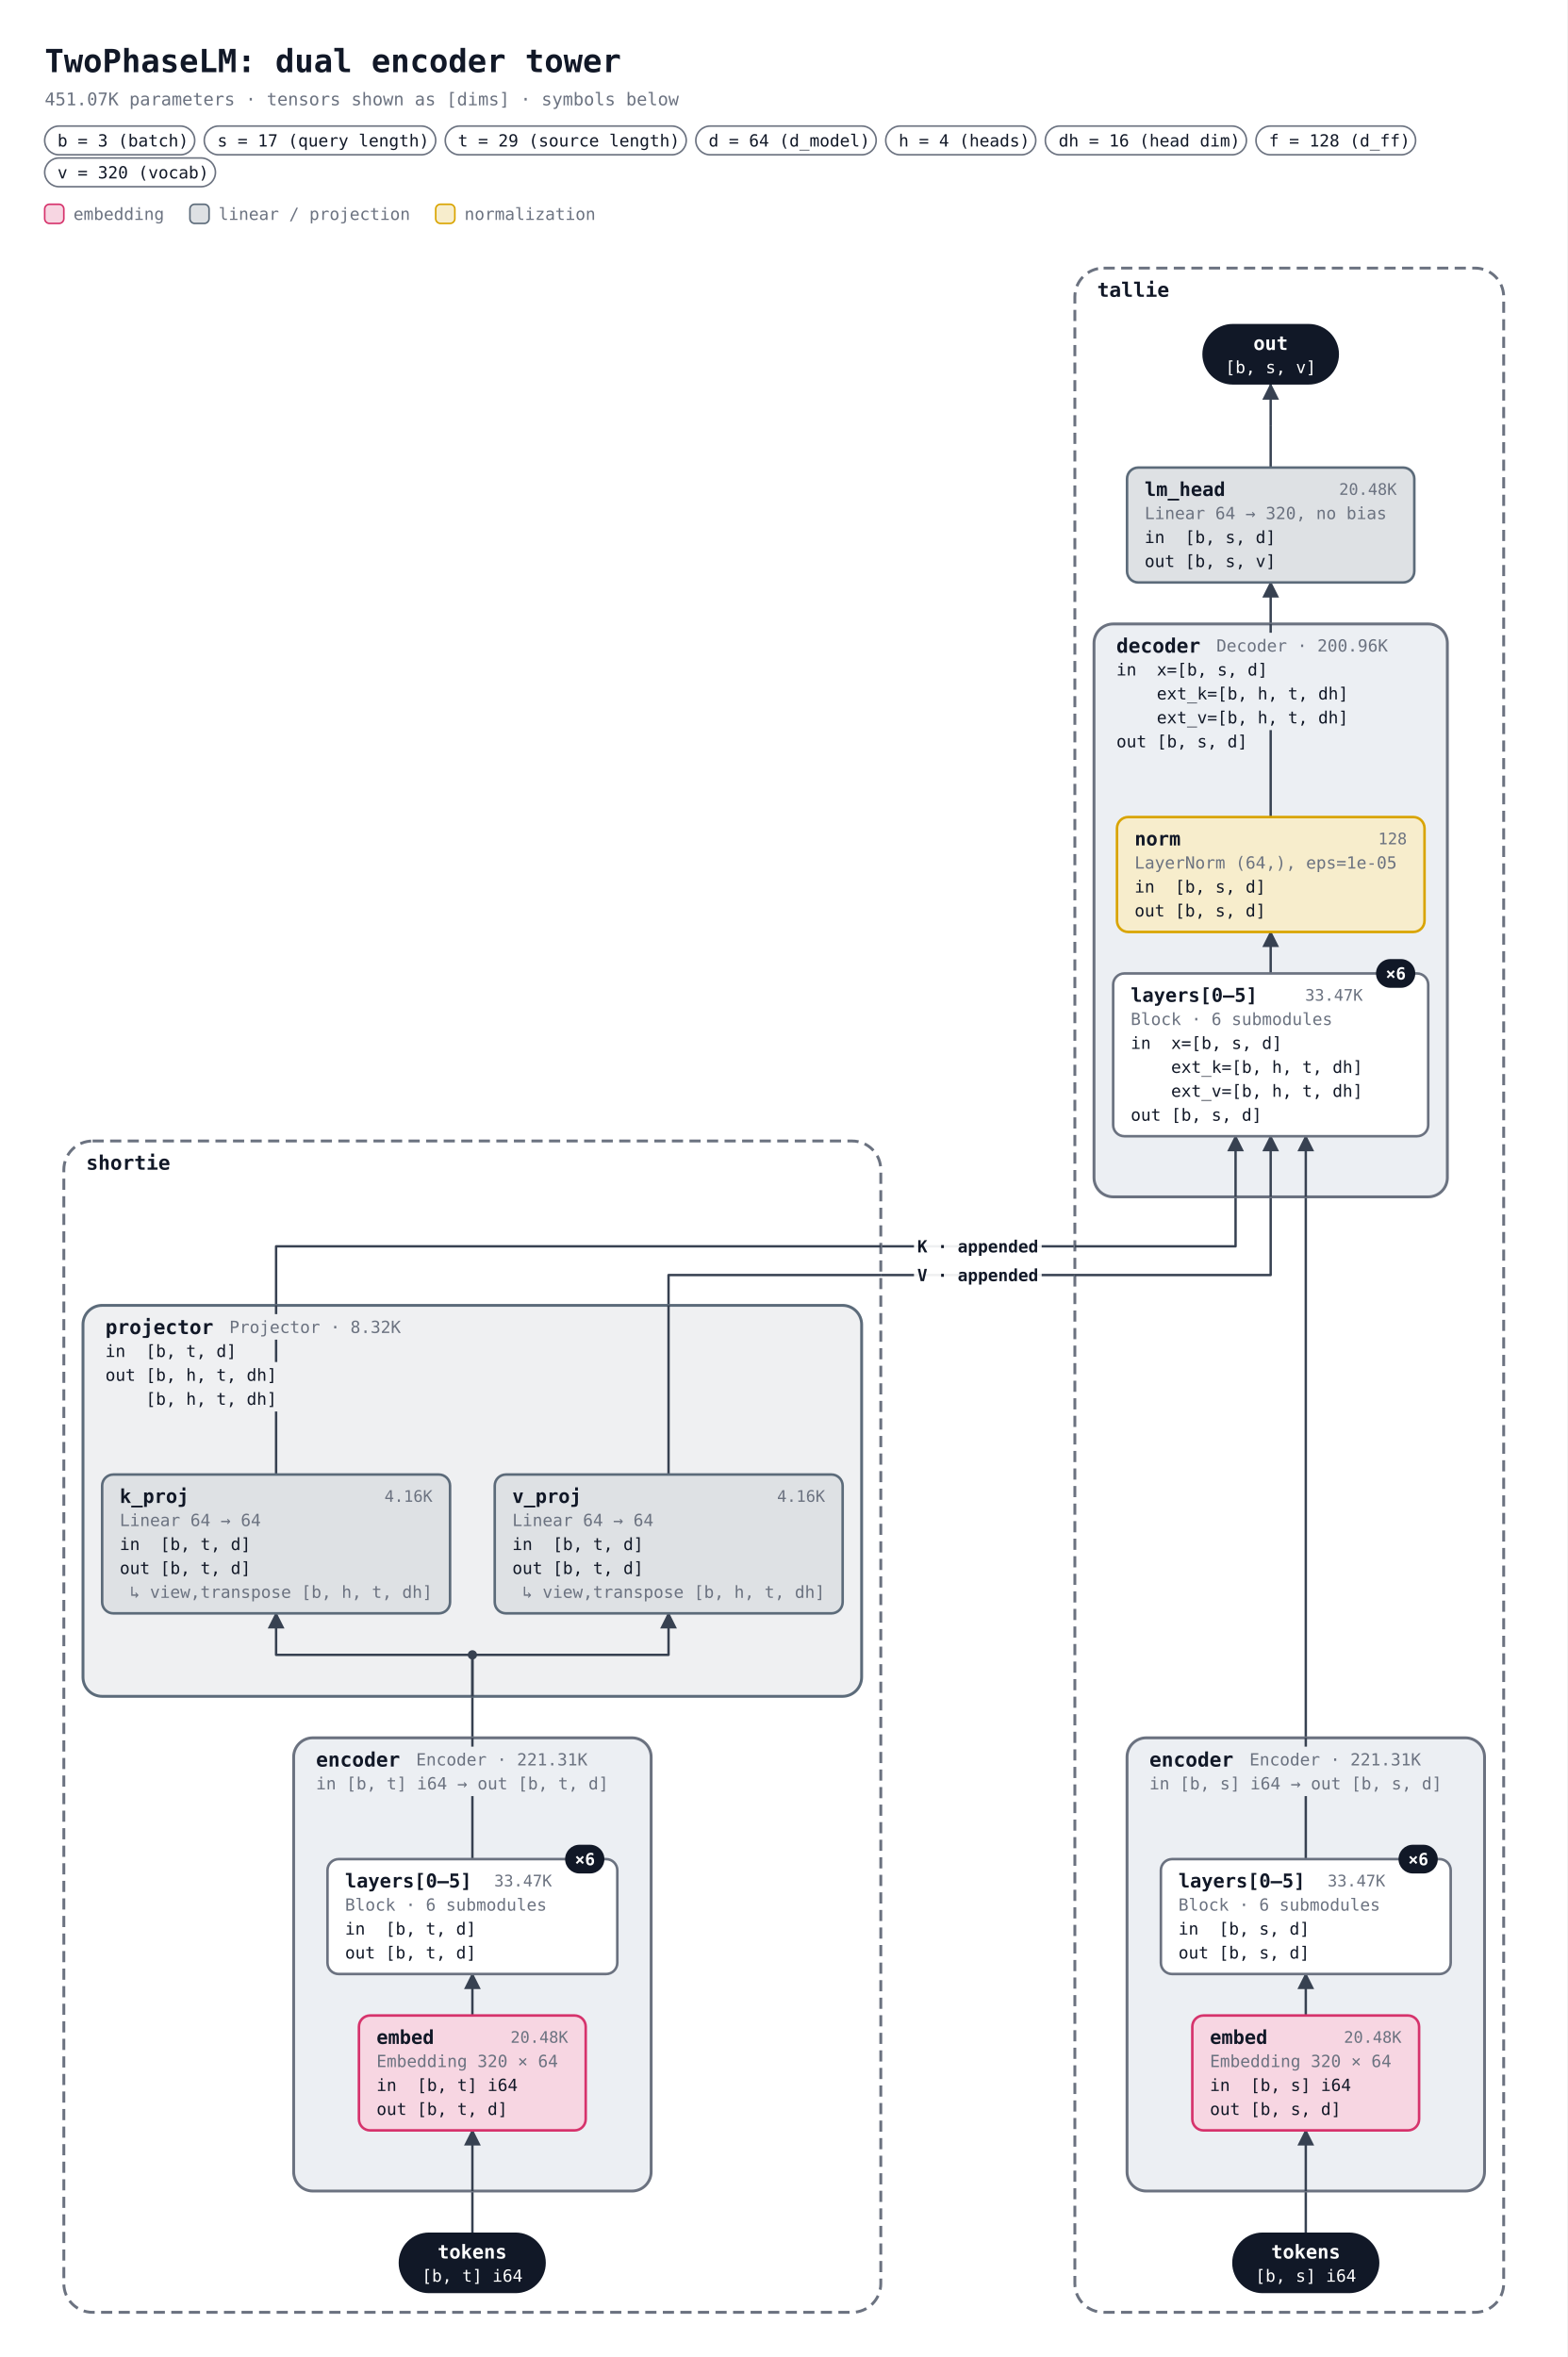
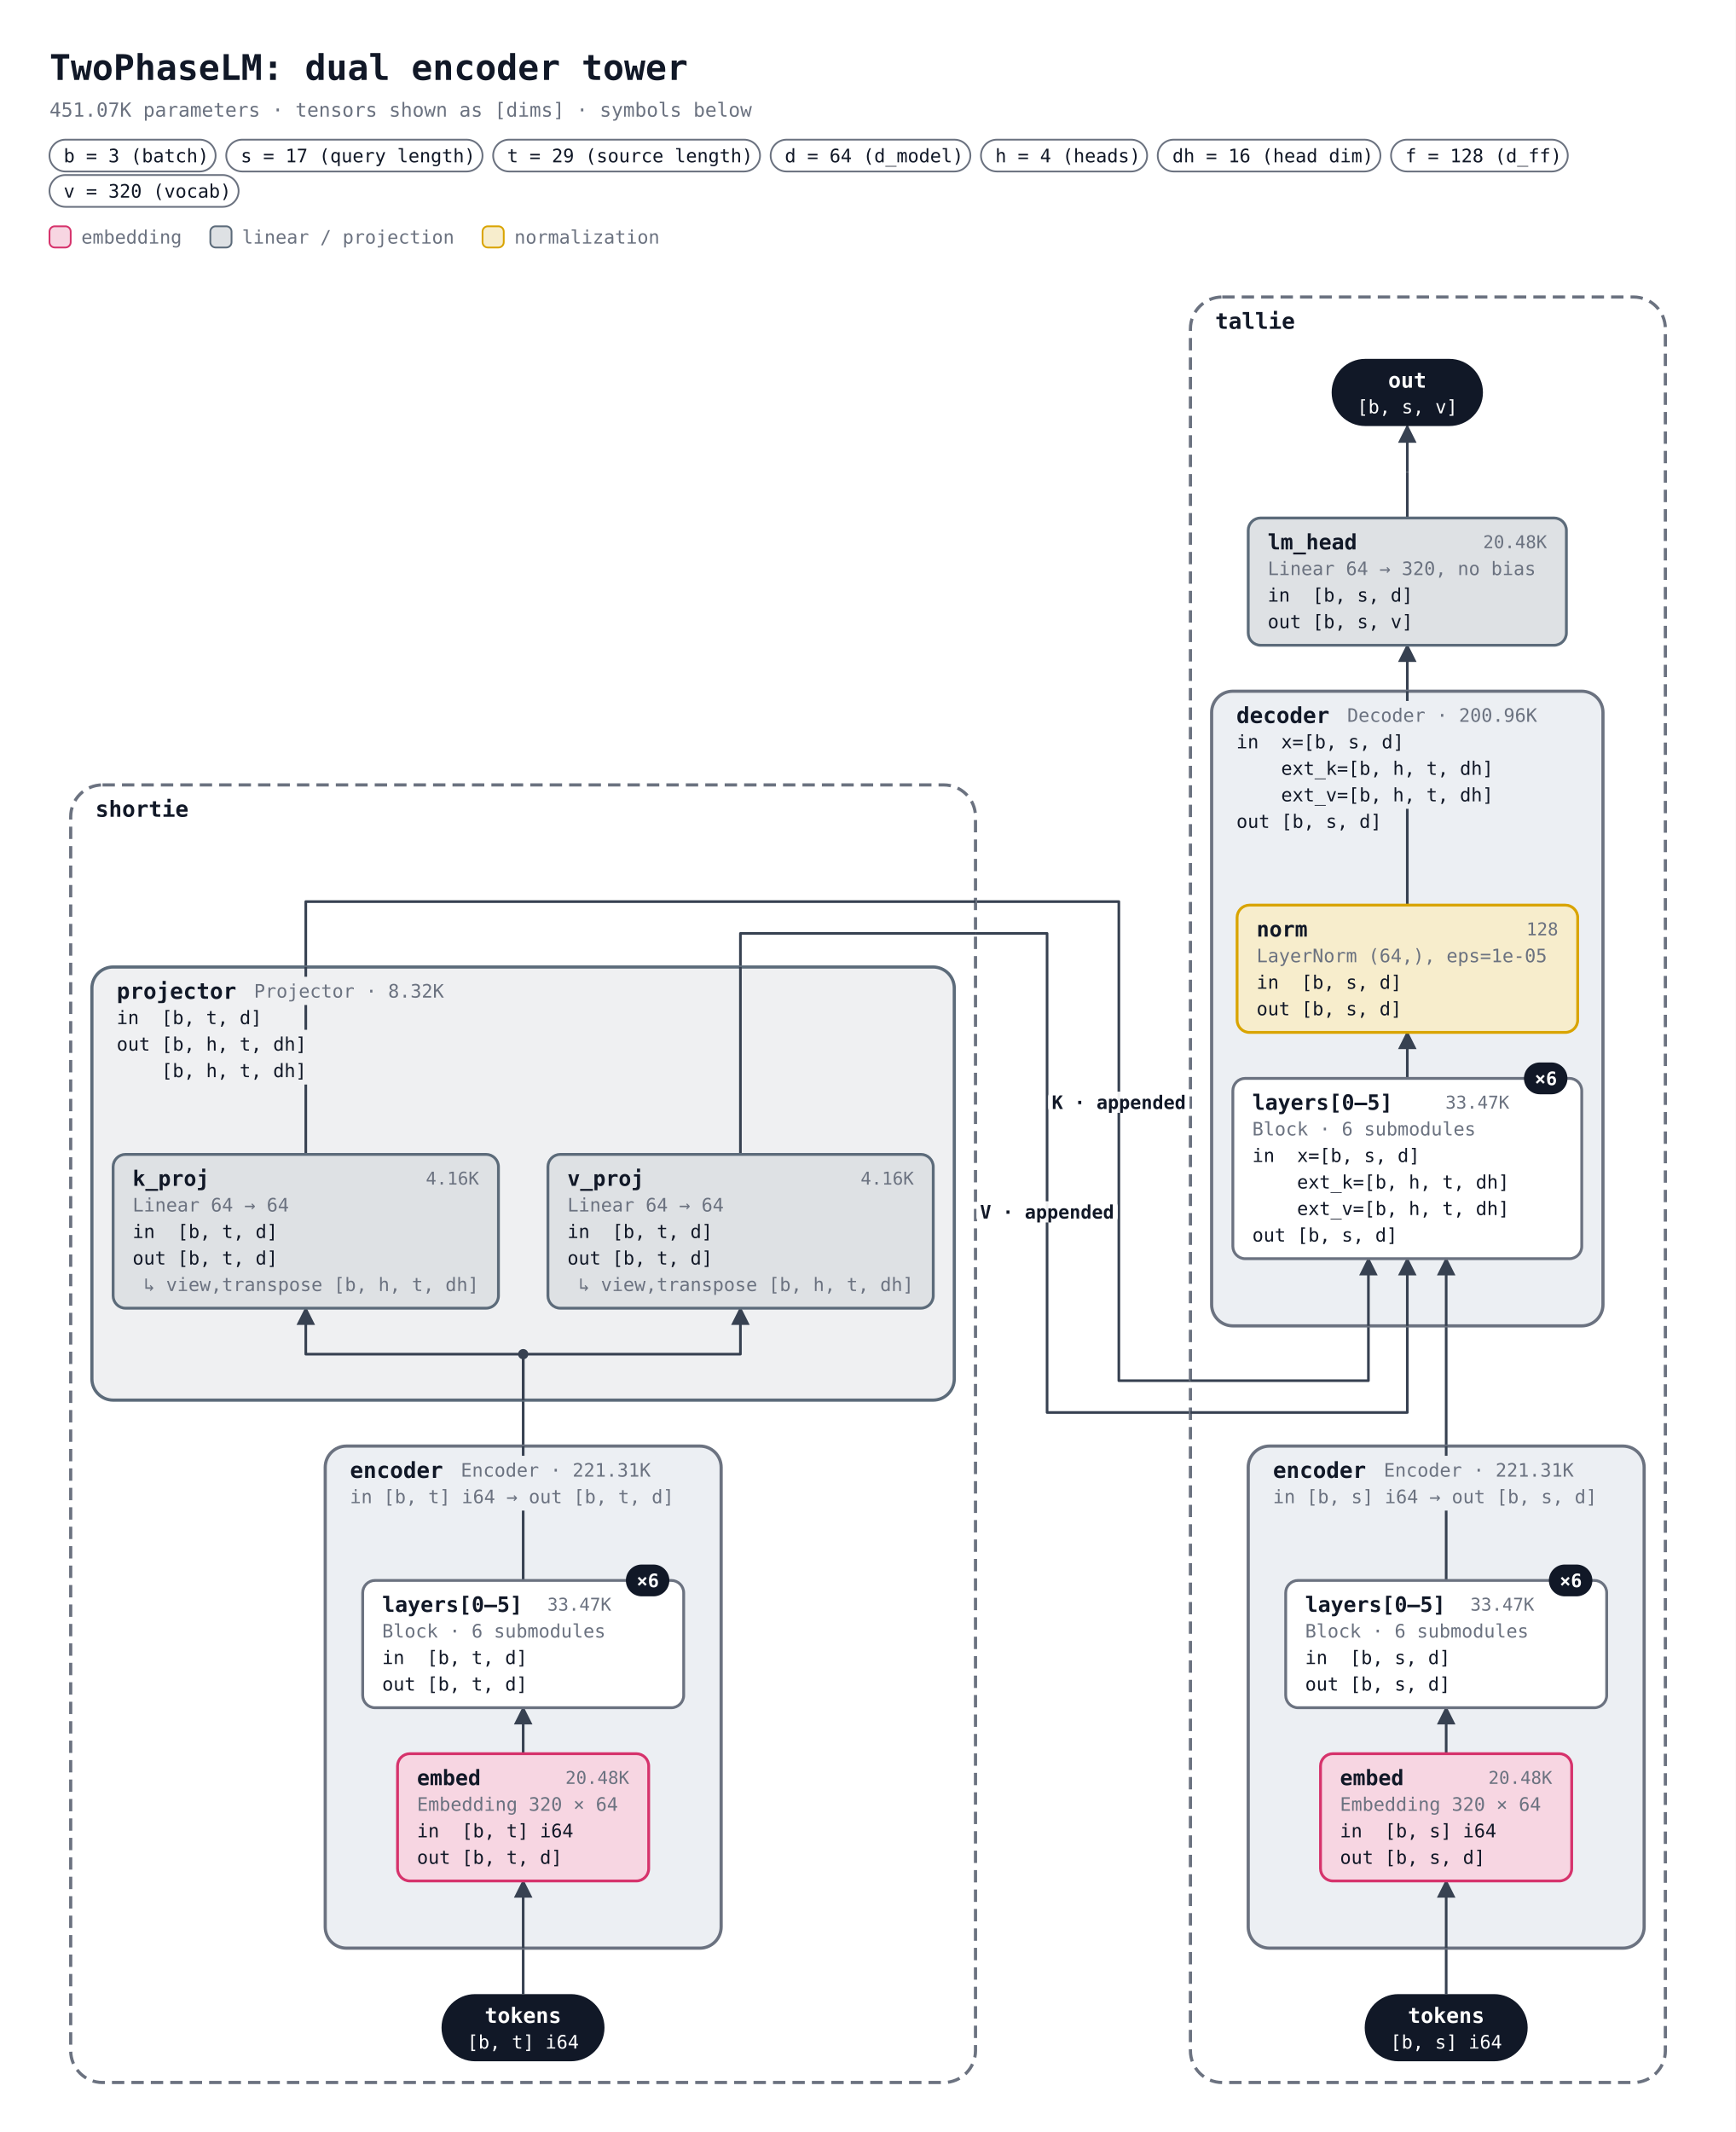
- <svg xmlns="http://www.w3.org/2000/svg" width="982" height="1477" viewBox="0 0 982 1477" font-family="ui-monospace, &quot;SF Mono&quot;, Menlo, Consolas, &quot;DejaVu Sans Mono&quot;, &quot;Liberation Mono&quot;, monospace">
+ <svg xmlns="http://www.w3.org/2000/svg" width="982" height="1206" viewBox="0 0 982 1206" font-family="ui-monospace, &quot;SF Mono&quot;, Menlo, Consolas, &quot;DejaVu Sans Mono&quot;, &quot;Liberation Mono&quot;, monospace">
  <defs>
    <marker id="arr" viewBox="0 0 10 10" refX="9" refY="5" markerWidth="7" markerHeight="7" orient="auto">
      <path d="M0,0 L10,5 L0,10 z" fill="#374151" />
    </marker>
  </defs>
  <rect width="100%" height="100%" fill="#ffffff" />
  <g transform="translate(28,28)">
    <text x="0.0" y="17.2" font-size="20" font-weight="bold" fill="#111827" text-anchor="start">TwoPhaseLM: dual encoder tower</text>
    <text x="0.0" y="38.0" font-size="11" font-weight="normal" fill="#6b7280" text-anchor="start">451.07K parameters · tensors shown as [dims] · symbols below</text>
    <rect x="0" y="51" width="94" height="18" rx="9" fill="none" stroke="#6b7280" />
    <text x="8.0" y="63.8" font-size="10.5" font-weight="normal" fill="#111827" text-anchor="start">b = 3 (batch)</text>
    <rect x="100" y="51" width="145" height="18" rx="9" fill="none" stroke="#6b7280" />
    <text x="108.2" y="63.8" font-size="10.5" font-weight="normal" fill="#111827" text-anchor="start">s = 17 (query length)</text>
    <rect x="251" y="51" width="151" height="18" rx="9" fill="none" stroke="#6b7280" />
    <text x="258.9" y="63.8" font-size="10.5" font-weight="normal" fill="#111827" text-anchor="start">t = 29 (source length)</text>
    <rect x="408" y="51" width="113" height="18" rx="9" fill="none" stroke="#6b7280" />
    <text x="416.0" y="63.8" font-size="10.5" font-weight="normal" fill="#111827" text-anchor="start">d = 64 (d_model)</text>
    <rect x="527" y="51" width="94" height="18" rx="9" fill="none" stroke="#6b7280" />
    <text x="535.1" y="63.8" font-size="10.5" font-weight="normal" fill="#111827" text-anchor="start">h = 4 (heads)</text>
    <rect x="627" y="51" width="126" height="18" rx="9" fill="none" stroke="#6b7280" />
    <text x="635.3" y="63.8" font-size="10.5" font-weight="normal" fill="#111827" text-anchor="start">dh = 16 (head dim)</text>
    <rect x="759" y="51" width="100" height="18" rx="9" fill="none" stroke="#6b7280" />
    <text x="767.1" y="63.8" font-size="10.5" font-weight="normal" fill="#111827" text-anchor="start">f = 128 (d_ff)</text>
    <rect x="0" y="71" width="107" height="18" rx="9" fill="none" stroke="#6b7280" />
    <text x="8.0" y="83.8" font-size="10.5" font-weight="normal" fill="#111827" text-anchor="start">v = 320 (vocab)</text>
    <rect x="0" y="100" width="12" height="12" rx="3" fill="#f7d6e2" stroke="#d6336c" />
    <text x="18.0" y="109.8" font-size="10.5" font-weight="normal" fill="#6b7280" text-anchor="start">embedding</text>
    <rect x="91" y="100" width="12" height="12" rx="3" fill="#dee1e4" stroke="#5c6b7a" />
    <text x="108.9" y="109.8" font-size="10.5" font-weight="normal" fill="#6b7280" text-anchor="start">linear / projection</text>
    <rect x="245" y="100" width="12" height="12" rx="3" fill="#f7edcc" stroke="#d9a400" />
    <text x="263.0" y="109.8" font-size="10.5" font-weight="normal" fill="#6b7280" text-anchor="start">normalization</text>
  </g>
  <g transform="translate(40.0,160)">
    <g transform="translate(0.0,0.0)">
-       <polyline points="511.9,621.0 633.5,621.0" fill="none" stroke="#374151" stroke-width="1.5" stroke-linejoin="round" />
-       <polyline points="511.9,639.0 633.5,639.0" fill="none" stroke="#374151" stroke-width="1.5" stroke-linejoin="round" />
-       <g transform="translate(0.0,555.0)">
+       <polyline points="511.9,350.0 593.0,350.0 593.0,621.0 633.5,621.0" fill="none" stroke="#374151" stroke-width="1.5" stroke-linejoin="round" />
+       <polyline points="511.9,368.0 552.4,368.0 552.4,639.0 633.5,639.0" fill="none" stroke="#374151" stroke-width="1.5" stroke-linejoin="round" />
+       <g transform="translate(0.0,284.0)">
        <rect width="511.9" height="734.0" rx="18" fill="none" stroke="#6b7280" stroke-width="1.8" stroke-dasharray="7 4" />
        <polyline points="256.0,684.0 256.0,658.0" fill="none" stroke="#374151" stroke-width="1.5" stroke-linejoin="round" />
        <polyline points="256.0,374.0 256.0,348.0" fill="none" stroke="#374151" stroke-width="1.5" stroke-linejoin="round" />
        <polyline points="133.0,103.0 133.0,66.0 511.9,66.0" fill="none" stroke="#374151" stroke-width="1.5" stroke-linejoin="round" />
        <polyline points="378.9,103.0 378.9,84.0 511.9,84.0" fill="none" stroke="#374151" stroke-width="1.5" stroke-linejoin="round" />
        <g transform="translate(209.8,684.0)">
          <rect width="92.2" height="38" rx="19" fill="#111827" stroke="none" />
          <text x="46.1" y="16.3" font-size="12" font-weight="bold" fill="#ffffff" text-anchor="middle">tokens</text>
          <text x="46.1" y="30.8" font-size="10.5" font-weight="normal" fill="#ffffff" text-anchor="middle">[b, t] i64</text>
        </g>
        <g transform="translate(144.0,374.0)">
          <rect width="224.0" height="284.0" rx="12" fill="#eceff3" stroke="#6b7280" stroke-width="1.8" />
          <polyline points="112.0,284.0 112.0,246.0" fill="none" stroke="#374151" stroke-width="1.5" stroke-linejoin="round" marker-end="url(#arr)" />
          <polyline points="112.0,174.0 112.0,148.0" fill="none" stroke="#374151" stroke-width="1.5" stroke-linejoin="round" marker-end="url(#arr)" />
          <polyline points="112.0,76.0 112.0,0.0" fill="none" stroke="#374151" stroke-width="1.5" stroke-linejoin="round" />
          <g transform="translate(40.9,174.0)">
            <rect width="142.1" height="72.0" rx="7" fill="#f7d6e2" stroke="#d6336c" stroke-width="1.6" />
            <text x="11.0" y="17.8" font-size="12" font-weight="bold" fill="#111827" text-anchor="start">embed</text>
            <text x="131.1" y="17.1" font-size="10" font-weight="normal" fill="#6b7280" text-anchor="end">20.48K</text>
            <text x="11.0" y="32.3" font-size="10.5" font-weight="normal" fill="#6b7280" text-anchor="start">Embedding  320 × 64</text>
            <text x="11.0" y="47.3" font-size="10.5" font-weight="normal" fill="#111827" text-anchor="start">in</text>
            <text x="36.3" y="47.3" font-size="10.5" font-weight="normal" fill="#111827" text-anchor="start">[b, t] i64</text>
            <text x="11.0" y="62.3" font-size="10.5" font-weight="normal" fill="#111827" text-anchor="start">out</text>
            <text x="36.3" y="62.3" font-size="10.5" font-weight="normal" fill="#111827" text-anchor="start">[b, t, d]</text>
          </g>
          <g transform="translate(21.2,76.0)">
            <rect width="181.6" height="72.0" rx="7" fill="#ffffff" stroke="#6b7280" stroke-width="1.6" />
            <text x="11.0" y="17.8" font-size="12" font-weight="bold" fill="#111827" text-anchor="start">layers[0–5]</text>
            <text x="140.6" y="17.1" font-size="10" font-weight="normal" fill="#6b7280" text-anchor="end">33.47K</text>
            <text x="11.0" y="32.3" font-size="10.5" font-weight="normal" fill="#6b7280" text-anchor="start">Block · 6 submodules</text>
            <text x="11.0" y="47.3" font-size="10.5" font-weight="normal" fill="#111827" text-anchor="start">in</text>
            <text x="36.3" y="47.3" font-size="10.5" font-weight="normal" fill="#111827" text-anchor="start">[b, t, d]</text>
            <text x="11.0" y="62.3" font-size="10.5" font-weight="normal" fill="#111827" text-anchor="start">out</text>
            <text x="36.3" y="62.3" font-size="10.5" font-weight="normal" fill="#111827" text-anchor="start">[b, t, d]</text>
            <rect x="148.9" y="-9" width="24.6" height="18" rx="9" fill="#111827" />
            <text x="161.3" y="3.8" font-size="10.5" font-weight="bold" fill="#ffffff" text-anchor="middle">×6</text>
          </g>
          <rect x="10" y="5.5" width="178.1" height="16" rx="3" fill="#eceff3" />
          <text x="14.0" y="18.0" font-size="12.5" font-weight="bold" fill="#111827" text-anchor="start">encoder</text>
          <text x="76.7" y="17.3" font-size="10.5" font-weight="normal" fill="#6b7280" text-anchor="start">Encoder · 221.31K</text>
          <rect x="10" y="20.5" width="204.0" height="16" rx="3" fill="#eceff3" />
          <text x="14.0" y="32.3" font-size="10.5" font-weight="normal" fill="#6b7280" text-anchor="start">in [b, t] i64  →  out [b, t, d]</text>
        </g>
        <g transform="translate(12.0,103.0)">
          <rect width="487.9" height="245.0" rx="12" fill="#eff0f2" stroke="#5c6b7a" stroke-width="1.8" />
          <polyline points="244.0,245.0 244.0,219.0 121.0,219.0 121.0,193.0" fill="none" stroke="#374151" stroke-width="1.5" stroke-linejoin="round" marker-end="url(#arr)" />
          <polyline points="244.0,245.0 244.0,219.0 366.9,219.0 366.9,193.0" fill="none" stroke="#374151" stroke-width="1.5" stroke-linejoin="round" marker-end="url(#arr)" />
          <polyline points="121.0,106.0 121.0,0.0" fill="none" stroke="#374151" stroke-width="1.5" stroke-linejoin="round" />
          <polyline points="366.9,106.0 366.9,0.0" fill="none" stroke="#374151" stroke-width="1.5" stroke-linejoin="round" />
          <g transform="translate(12.0,106.0)">
            <rect width="218.0" height="87.0" rx="7" fill="#dee1e4" stroke="#5c6b7a" stroke-width="1.6" />
            <text x="11.0" y="17.8" font-size="12" font-weight="bold" fill="#111827" text-anchor="start">k_proj</text>
            <text x="207.0" y="17.1" font-size="10" font-weight="normal" fill="#6b7280" text-anchor="end">4.16K</text>
            <text x="11.0" y="32.3" font-size="10.5" font-weight="normal" fill="#6b7280" text-anchor="start">Linear  64 → 64</text>
            <text x="11.0" y="47.3" font-size="10.5" font-weight="normal" fill="#111827" text-anchor="start">in</text>
            <text x="36.3" y="47.3" font-size="10.5" font-weight="normal" fill="#111827" text-anchor="start">[b, t, d]</text>
            <text x="11.0" y="62.3" font-size="10.5" font-weight="normal" fill="#111827" text-anchor="start">out</text>
            <text x="36.3" y="62.3" font-size="10.5" font-weight="normal" fill="#111827" text-anchor="start">[b, t, d]</text>
            <text x="17.3" y="77.3" font-size="10.5" font-weight="normal" fill="#6b7280" text-anchor="start">↳ view,transpose [b, h, t, dh]</text>
          </g>
          <g transform="translate(258.0,106.0)">
            <rect width="218.0" height="87.0" rx="7" fill="#dee1e4" stroke="#5c6b7a" stroke-width="1.6" />
            <text x="11.0" y="17.8" font-size="12" font-weight="bold" fill="#111827" text-anchor="start">v_proj</text>
            <text x="207.0" y="17.1" font-size="10" font-weight="normal" fill="#6b7280" text-anchor="end">4.16K</text>
            <text x="11.0" y="32.3" font-size="10.5" font-weight="normal" fill="#6b7280" text-anchor="start">Linear  64 → 64</text>
            <text x="11.0" y="47.3" font-size="10.5" font-weight="normal" fill="#111827" text-anchor="start">in</text>
            <text x="36.3" y="47.3" font-size="10.5" font-weight="normal" fill="#111827" text-anchor="start">[b, t, d]</text>
            <text x="11.0" y="62.3" font-size="10.5" font-weight="normal" fill="#111827" text-anchor="start">out</text>
            <text x="36.3" y="62.3" font-size="10.5" font-weight="normal" fill="#111827" text-anchor="start">[b, t, d]</text>
            <text x="17.3" y="77.3" font-size="10.5" font-weight="normal" fill="#6b7280" text-anchor="start">↳ view,transpose [b, h, t, dh]</text>
          </g>
          <rect x="10" y="5.5" width="193.2" height="16" rx="3" fill="#eff0f2" />
          <text x="14.0" y="18.0" font-size="12.5" font-weight="bold" fill="#111827" text-anchor="start">projector</text>
          <text x="91.7" y="17.3" font-size="10.5" font-weight="normal" fill="#6b7280" text-anchor="start">Projector · 8.32K</text>
          <rect x="10" y="20.5" width="90.2" height="16" rx="3" fill="#eff0f2" />
          <text x="14.0" y="32.3" font-size="10.5" font-weight="normal" fill="#111827" text-anchor="start">in</text>
          <text x="39.3" y="32.3" font-size="10.5" font-weight="normal" fill="#111827" text-anchor="start">[b, t, d]</text>
          <rect x="10" y="35.5" width="115.5" height="16" rx="3" fill="#eff0f2" />
          <text x="14.0" y="47.3" font-size="10.5" font-weight="normal" fill="#111827" text-anchor="start">out</text>
          <text x="39.3" y="47.3" font-size="10.5" font-weight="normal" fill="#111827" text-anchor="start">[b, h, t, dh]</text>
          <rect x="10" y="50.5" width="115.5" height="16" rx="3" fill="#eff0f2" />
          <text x="39.3" y="62.3" font-size="10.5" font-weight="normal" fill="#111827" text-anchor="start">[b, h, t, dh]</text>
        </g>
        <rect x="10" y="5.5" width="60.7" height="16" rx="3" fill="#ffffff" />
        <text x="14.0" y="18.0" font-size="12.5" font-weight="bold" fill="#111827" text-anchor="start">shortie</text>
      </g>
      <g transform="translate(633.5,8.0)">
-         <rect width="268.7" height="1281.0" rx="18" fill="none" stroke="#6b7280" stroke-width="1.8" stroke-dasharray="7 4" />
-         <polyline points="144.7,1231.0 144.7,1205.0" fill="none" stroke="#374151" stroke-width="1.5" stroke-linejoin="round" />
-         <polyline points="144.7,921.0 144.7,582.0" fill="none" stroke="#374151" stroke-width="1.5" stroke-linejoin="round" />
+         <rect width="268.7" height="1010.0" rx="18" fill="none" stroke="#6b7280" stroke-width="1.8" stroke-dasharray="7 4" />
+         <polyline points="144.7,960.0 144.7,934.0" fill="none" stroke="#374151" stroke-width="1.5" stroke-linejoin="round" />
+         <polyline points="144.7,650.0 144.7,582.0" fill="none" stroke="#374151" stroke-width="1.5" stroke-linejoin="round" />
        <polyline points="0.0,613.0 100.7,613.0 100.7,582.0" fill="none" stroke="#374151" stroke-width="1.5" stroke-linejoin="round" />
        <polyline points="0.0,631.0 122.7,631.0 122.7,582.0" fill="none" stroke="#374151" stroke-width="1.5" stroke-linejoin="round" />
        <polyline points="122.7,223.0 122.7,197.0" fill="none" stroke="#374151" stroke-width="1.5" stroke-linejoin="round" marker-end="url(#arr)" />
        <polyline points="122.7,125.0 122.7,99.0" fill="none" stroke="#374151" stroke-width="1.5" stroke-linejoin="round" />
        <polyline points="122.7,99.0 122.7,73.0" fill="none" stroke="#374151" stroke-width="1.5" stroke-linejoin="round" marker-end="url(#arr)" />
-         <g transform="translate(98.6,1231.0)">
+         <g transform="translate(98.6,960.0)">
          <rect width="92.2" height="38" rx="19" fill="#111827" stroke="none" />
          <text x="46.1" y="16.3" font-size="12" font-weight="bold" fill="#ffffff" text-anchor="middle">tokens</text>
          <text x="46.1" y="30.8" font-size="10.5" font-weight="normal" fill="#ffffff" text-anchor="middle">[b, s] i64</text>
        </g>
-         <g transform="translate(32.7,921.0)">
+         <g transform="translate(32.7,650.0)">
          <rect width="224.0" height="284.0" rx="12" fill="#eceff3" stroke="#6b7280" stroke-width="1.8" />
          <polyline points="112.0,284.0 112.0,246.0" fill="none" stroke="#374151" stroke-width="1.5" stroke-linejoin="round" marker-end="url(#arr)" />
          <polyline points="112.0,174.0 112.0,148.0" fill="none" stroke="#374151" stroke-width="1.5" stroke-linejoin="round" marker-end="url(#arr)" />
          <polyline points="112.0,76.0 112.0,0.0" fill="none" stroke="#374151" stroke-width="1.5" stroke-linejoin="round" />
          <g transform="translate(40.9,174.0)">
            <rect width="142.1" height="72.0" rx="7" fill="#f7d6e2" stroke="#d6336c" stroke-width="1.6" />
            <text x="11.0" y="17.8" font-size="12" font-weight="bold" fill="#111827" text-anchor="start">embed</text>
            <text x="131.1" y="17.1" font-size="10" font-weight="normal" fill="#6b7280" text-anchor="end">20.48K</text>
            <text x="11.0" y="32.3" font-size="10.5" font-weight="normal" fill="#6b7280" text-anchor="start">Embedding  320 × 64</text>
            <text x="11.0" y="47.3" font-size="10.5" font-weight="normal" fill="#111827" text-anchor="start">in</text>
            <text x="36.3" y="47.3" font-size="10.5" font-weight="normal" fill="#111827" text-anchor="start">[b, s] i64</text>
            <text x="11.0" y="62.3" font-size="10.5" font-weight="normal" fill="#111827" text-anchor="start">out</text>
            <text x="36.3" y="62.3" font-size="10.5" font-weight="normal" fill="#111827" text-anchor="start">[b, s, d]</text>
          </g>
          <g transform="translate(21.2,76.0)">
            <rect width="181.6" height="72.0" rx="7" fill="#ffffff" stroke="#6b7280" stroke-width="1.6" />
            <text x="11.0" y="17.8" font-size="12" font-weight="bold" fill="#111827" text-anchor="start">layers[0–5]</text>
            <text x="140.6" y="17.1" font-size="10" font-weight="normal" fill="#6b7280" text-anchor="end">33.47K</text>
            <text x="11.0" y="32.3" font-size="10.5" font-weight="normal" fill="#6b7280" text-anchor="start">Block · 6 submodules</text>
            <text x="11.0" y="47.3" font-size="10.5" font-weight="normal" fill="#111827" text-anchor="start">in</text>
            <text x="36.3" y="47.3" font-size="10.5" font-weight="normal" fill="#111827" text-anchor="start">[b, s, d]</text>
            <text x="11.0" y="62.3" font-size="10.5" font-weight="normal" fill="#111827" text-anchor="start">out</text>
            <text x="36.3" y="62.3" font-size="10.5" font-weight="normal" fill="#111827" text-anchor="start">[b, s, d]</text>
            <rect x="148.9" y="-9" width="24.6" height="18" rx="9" fill="#111827" />
            <text x="161.3" y="3.8" font-size="10.5" font-weight="bold" fill="#ffffff" text-anchor="middle">×6</text>
          </g>
          <rect x="10" y="5.5" width="178.1" height="16" rx="3" fill="#eceff3" />
          <text x="14.0" y="18.0" font-size="12.5" font-weight="bold" fill="#111827" text-anchor="start">encoder</text>
          <text x="76.7" y="17.3" font-size="10.5" font-weight="normal" fill="#6b7280" text-anchor="start">Encoder · 221.31K</text>
          <rect x="10" y="20.5" width="204.0" height="16" rx="3" fill="#eceff3" />
          <text x="14.0" y="32.3" font-size="10.5" font-weight="normal" fill="#6b7280" text-anchor="start">in [b, s] i64  →  out [b, s, d]</text>
        </g>
        <g transform="translate(12.0,223.0)">
          <rect width="221.4" height="359.0" rx="12" fill="#eceff3" stroke="#6b7280" stroke-width="1.8" />
          <polyline points="132.7,359.0 132.7,321.0" fill="none" stroke="#374151" stroke-width="1.5" stroke-linejoin="round" marker-end="url(#arr)" />
          <polyline points="88.7,359.0 88.7,321.0" fill="none" stroke="#374151" stroke-width="1.5" stroke-linejoin="round" marker-end="url(#arr)" />
          <polyline points="110.7,359.0 110.7,321.0" fill="none" stroke="#374151" stroke-width="1.5" stroke-linejoin="round" marker-end="url(#arr)" />
          <polyline points="110.7,219.0 110.7,193.0" fill="none" stroke="#374151" stroke-width="1.5" stroke-linejoin="round" marker-end="url(#arr)" />
          <polyline points="110.7,121.0 110.7,0.0" fill="none" stroke="#374151" stroke-width="1.5" stroke-linejoin="round" />
          <g transform="translate(12.0,219.0)">
            <rect width="197.4" height="102.0" rx="7" fill="#ffffff" stroke="#6b7280" stroke-width="1.6" />
            <text x="11.0" y="17.8" font-size="12" font-weight="bold" fill="#111827" text-anchor="start">layers[0–5]</text>
            <text x="156.4" y="17.1" font-size="10" font-weight="normal" fill="#6b7280" text-anchor="end">33.47K</text>
            <text x="11.0" y="32.3" font-size="10.5" font-weight="normal" fill="#6b7280" text-anchor="start">Block · 6 submodules</text>
            <text x="11.0" y="47.3" font-size="10.5" font-weight="normal" fill="#111827" text-anchor="start">in</text>
            <text x="36.3" y="47.3" font-size="10.5" font-weight="normal" fill="#111827" text-anchor="start">x=[b, s, d]</text>
            <text x="36.3" y="62.3" font-size="10.5" font-weight="normal" fill="#111827" text-anchor="start">ext_k=[b, h, t, dh]</text>
            <text x="36.3" y="77.3" font-size="10.5" font-weight="normal" fill="#111827" text-anchor="start">ext_v=[b, h, t, dh]</text>
            <text x="11.0" y="92.3" font-size="10.5" font-weight="normal" fill="#111827" text-anchor="start">out</text>
            <text x="36.3" y="92.3" font-size="10.5" font-weight="normal" fill="#111827" text-anchor="start">[b, s, d]</text>
            <rect x="164.7" y="-9" width="24.6" height="18" rx="9" fill="#111827" />
            <text x="177.1" y="3.8" font-size="10.5" font-weight="bold" fill="#ffffff" text-anchor="middle">×6</text>
          </g>
          <g transform="translate(14.4,121.0)">
            <rect width="192.7" height="72.0" rx="7" fill="#f7edcc" stroke="#d9a400" stroke-width="1.6" />
            <text x="11.0" y="17.8" font-size="12" font-weight="bold" fill="#111827" text-anchor="start">norm</text>
            <text x="181.7" y="17.1" font-size="10" font-weight="normal" fill="#6b7280" text-anchor="end">128</text>
            <text x="11.0" y="32.3" font-size="10.5" font-weight="normal" fill="#6b7280" text-anchor="start">LayerNorm  (64,), eps=1e-05</text>
            <text x="11.0" y="47.3" font-size="10.5" font-weight="normal" fill="#111827" text-anchor="start">in</text>
            <text x="36.3" y="47.3" font-size="10.5" font-weight="normal" fill="#111827" text-anchor="start">[b, s, d]</text>
            <text x="11.0" y="62.3" font-size="10.5" font-weight="normal" fill="#111827" text-anchor="start">out</text>
            <text x="36.3" y="62.3" font-size="10.5" font-weight="normal" fill="#111827" text-anchor="start">[b, s, d]</text>
          </g>
          <rect x="10" y="5.5" width="178.1" height="16" rx="3" fill="#eceff3" />
          <text x="14.0" y="18.0" font-size="12.5" font-weight="bold" fill="#111827" text-anchor="start">decoder</text>
          <text x="76.7" y="17.3" font-size="10.5" font-weight="normal" fill="#6b7280" text-anchor="start">Decoder · 200.96K</text>
          <rect x="10" y="20.5" width="102.8" height="16" rx="3" fill="#eceff3" />
          <text x="14.0" y="32.3" font-size="10.5" font-weight="normal" fill="#111827" text-anchor="start">in</text>
          <text x="39.3" y="32.3" font-size="10.5" font-weight="normal" fill="#111827" text-anchor="start">x=[b, s, d]</text>
          <rect x="10" y="35.5" width="153.4" height="16" rx="3" fill="#eceff3" />
          <text x="39.3" y="47.3" font-size="10.5" font-weight="normal" fill="#111827" text-anchor="start">ext_k=[b, h, t, dh]</text>
          <rect x="10" y="50.5" width="153.4" height="16" rx="3" fill="#eceff3" />
          <text x="39.3" y="62.3" font-size="10.5" font-weight="normal" fill="#111827" text-anchor="start">ext_v=[b, h, t, dh]</text>
          <rect x="10" y="65.5" width="90.2" height="16" rx="3" fill="#eceff3" />
          <text x="14.0" y="77.3" font-size="10.5" font-weight="normal" fill="#111827" text-anchor="start">out</text>
          <text x="39.3" y="77.3" font-size="10.5" font-weight="normal" fill="#111827" text-anchor="start">[b, s, d]</text>
        </g>
        <g transform="translate(32.7,125.0)">
          <rect width="180.0" height="72.0" rx="7" fill="#dee1e4" stroke="#5c6b7a" stroke-width="1.6" />
          <text x="11.0" y="17.8" font-size="12" font-weight="bold" fill="#111827" text-anchor="start">lm_head</text>
          <text x="169.0" y="17.1" font-size="10" font-weight="normal" fill="#6b7280" text-anchor="end">20.48K</text>
          <text x="11.0" y="32.3" font-size="10.5" font-weight="normal" fill="#6b7280" text-anchor="start">Linear  64 → 320, no bias</text>
          <text x="11.0" y="47.3" font-size="10.5" font-weight="normal" fill="#111827" text-anchor="start">in</text>
          <text x="36.3" y="47.3" font-size="10.5" font-weight="normal" fill="#111827" text-anchor="start">[b, s, d]</text>
          <text x="11.0" y="62.3" font-size="10.5" font-weight="normal" fill="#111827" text-anchor="start">out</text>
          <text x="36.3" y="62.3" font-size="10.5" font-weight="normal" fill="#111827" text-anchor="start">[b, s, v]</text>
        </g>
        <g transform="translate(79.9,35.0)">
          <rect width="85.6" height="38" rx="19" fill="#111827" stroke="none" />
          <text x="42.8" y="16.3" font-size="12" font-weight="bold" fill="#ffffff" text-anchor="middle">out</text>
          <text x="42.8" y="30.8" font-size="10.5" font-weight="normal" fill="#ffffff" text-anchor="middle">[b, s, v]</text>
        </g>
        <rect x="10" y="5.5" width="53.1" height="16" rx="3" fill="#ffffff" />
        <text x="14.0" y="18.0" font-size="12.5" font-weight="bold" fill="#111827" text-anchor="start">tallie</text>
      </g>
-       <rect x="532.7" y="615.0" width="80.0" height="12" rx="3" fill="#ffffff" opacity="0.92" />
-       <text x="572.7" y="624.8" font-size="10.5" font-weight="bold" fill="#111827" text-anchor="middle">K · appended</text>
-       <rect x="532.7" y="633.0" width="80.0" height="12" rx="3" fill="#ffffff" opacity="0.92" />
-       <text x="572.7" y="642.8" font-size="10.5" font-weight="bold" fill="#111827" text-anchor="middle">V · appended</text>
+       <rect x="553.0" y="457.5" width="80.0" height="12" rx="3" fill="#ffffff" opacity="0.92" />
+       <text x="593.0" y="467.3" font-size="10.5" font-weight="bold" fill="#111827" text-anchor="middle">K · appended</text>
+       <rect x="512.4" y="519.5" width="80.0" height="12" rx="3" fill="#ffffff" opacity="0.92" />
+       <text x="552.4" y="529.3" font-size="10.5" font-weight="bold" fill="#111827" text-anchor="middle">V · appended</text>
    </g>
-     <circle cx="256.0" cy="877.0" r="2.9" fill="#374151" />
+     <circle cx="256.0" cy="606.0" r="2.9" fill="#374151" />
  </g>
</svg>
